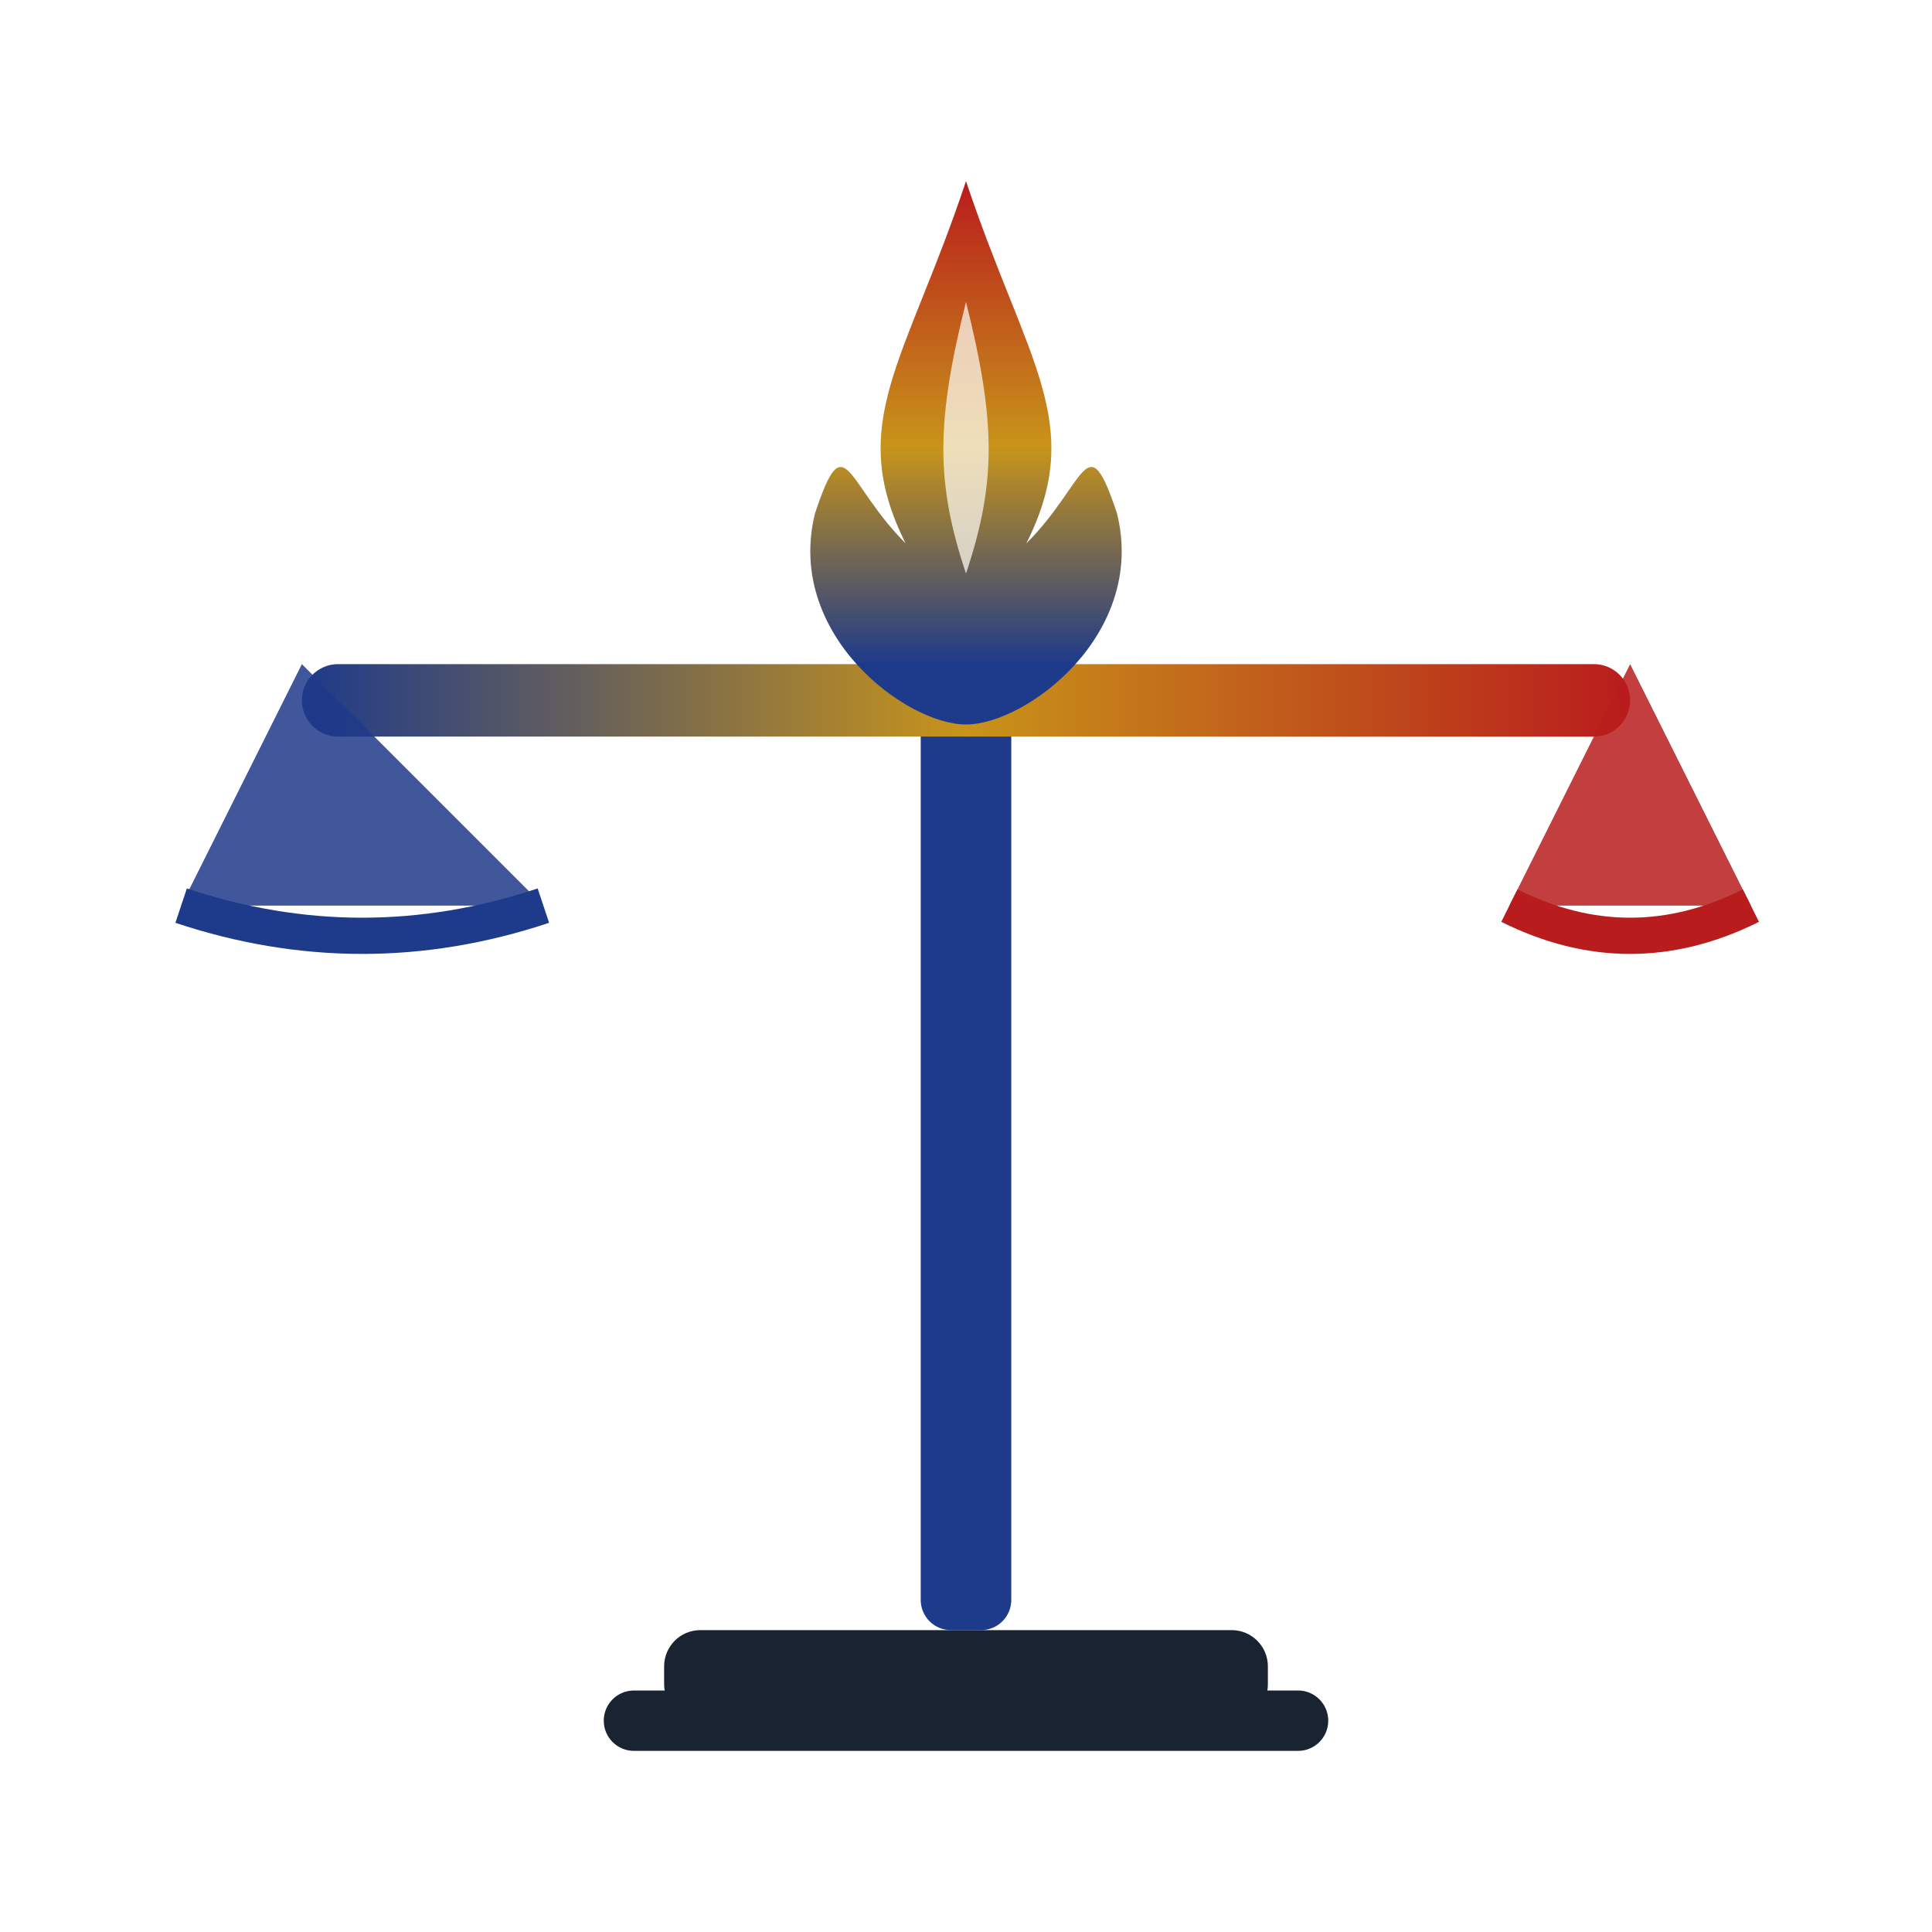
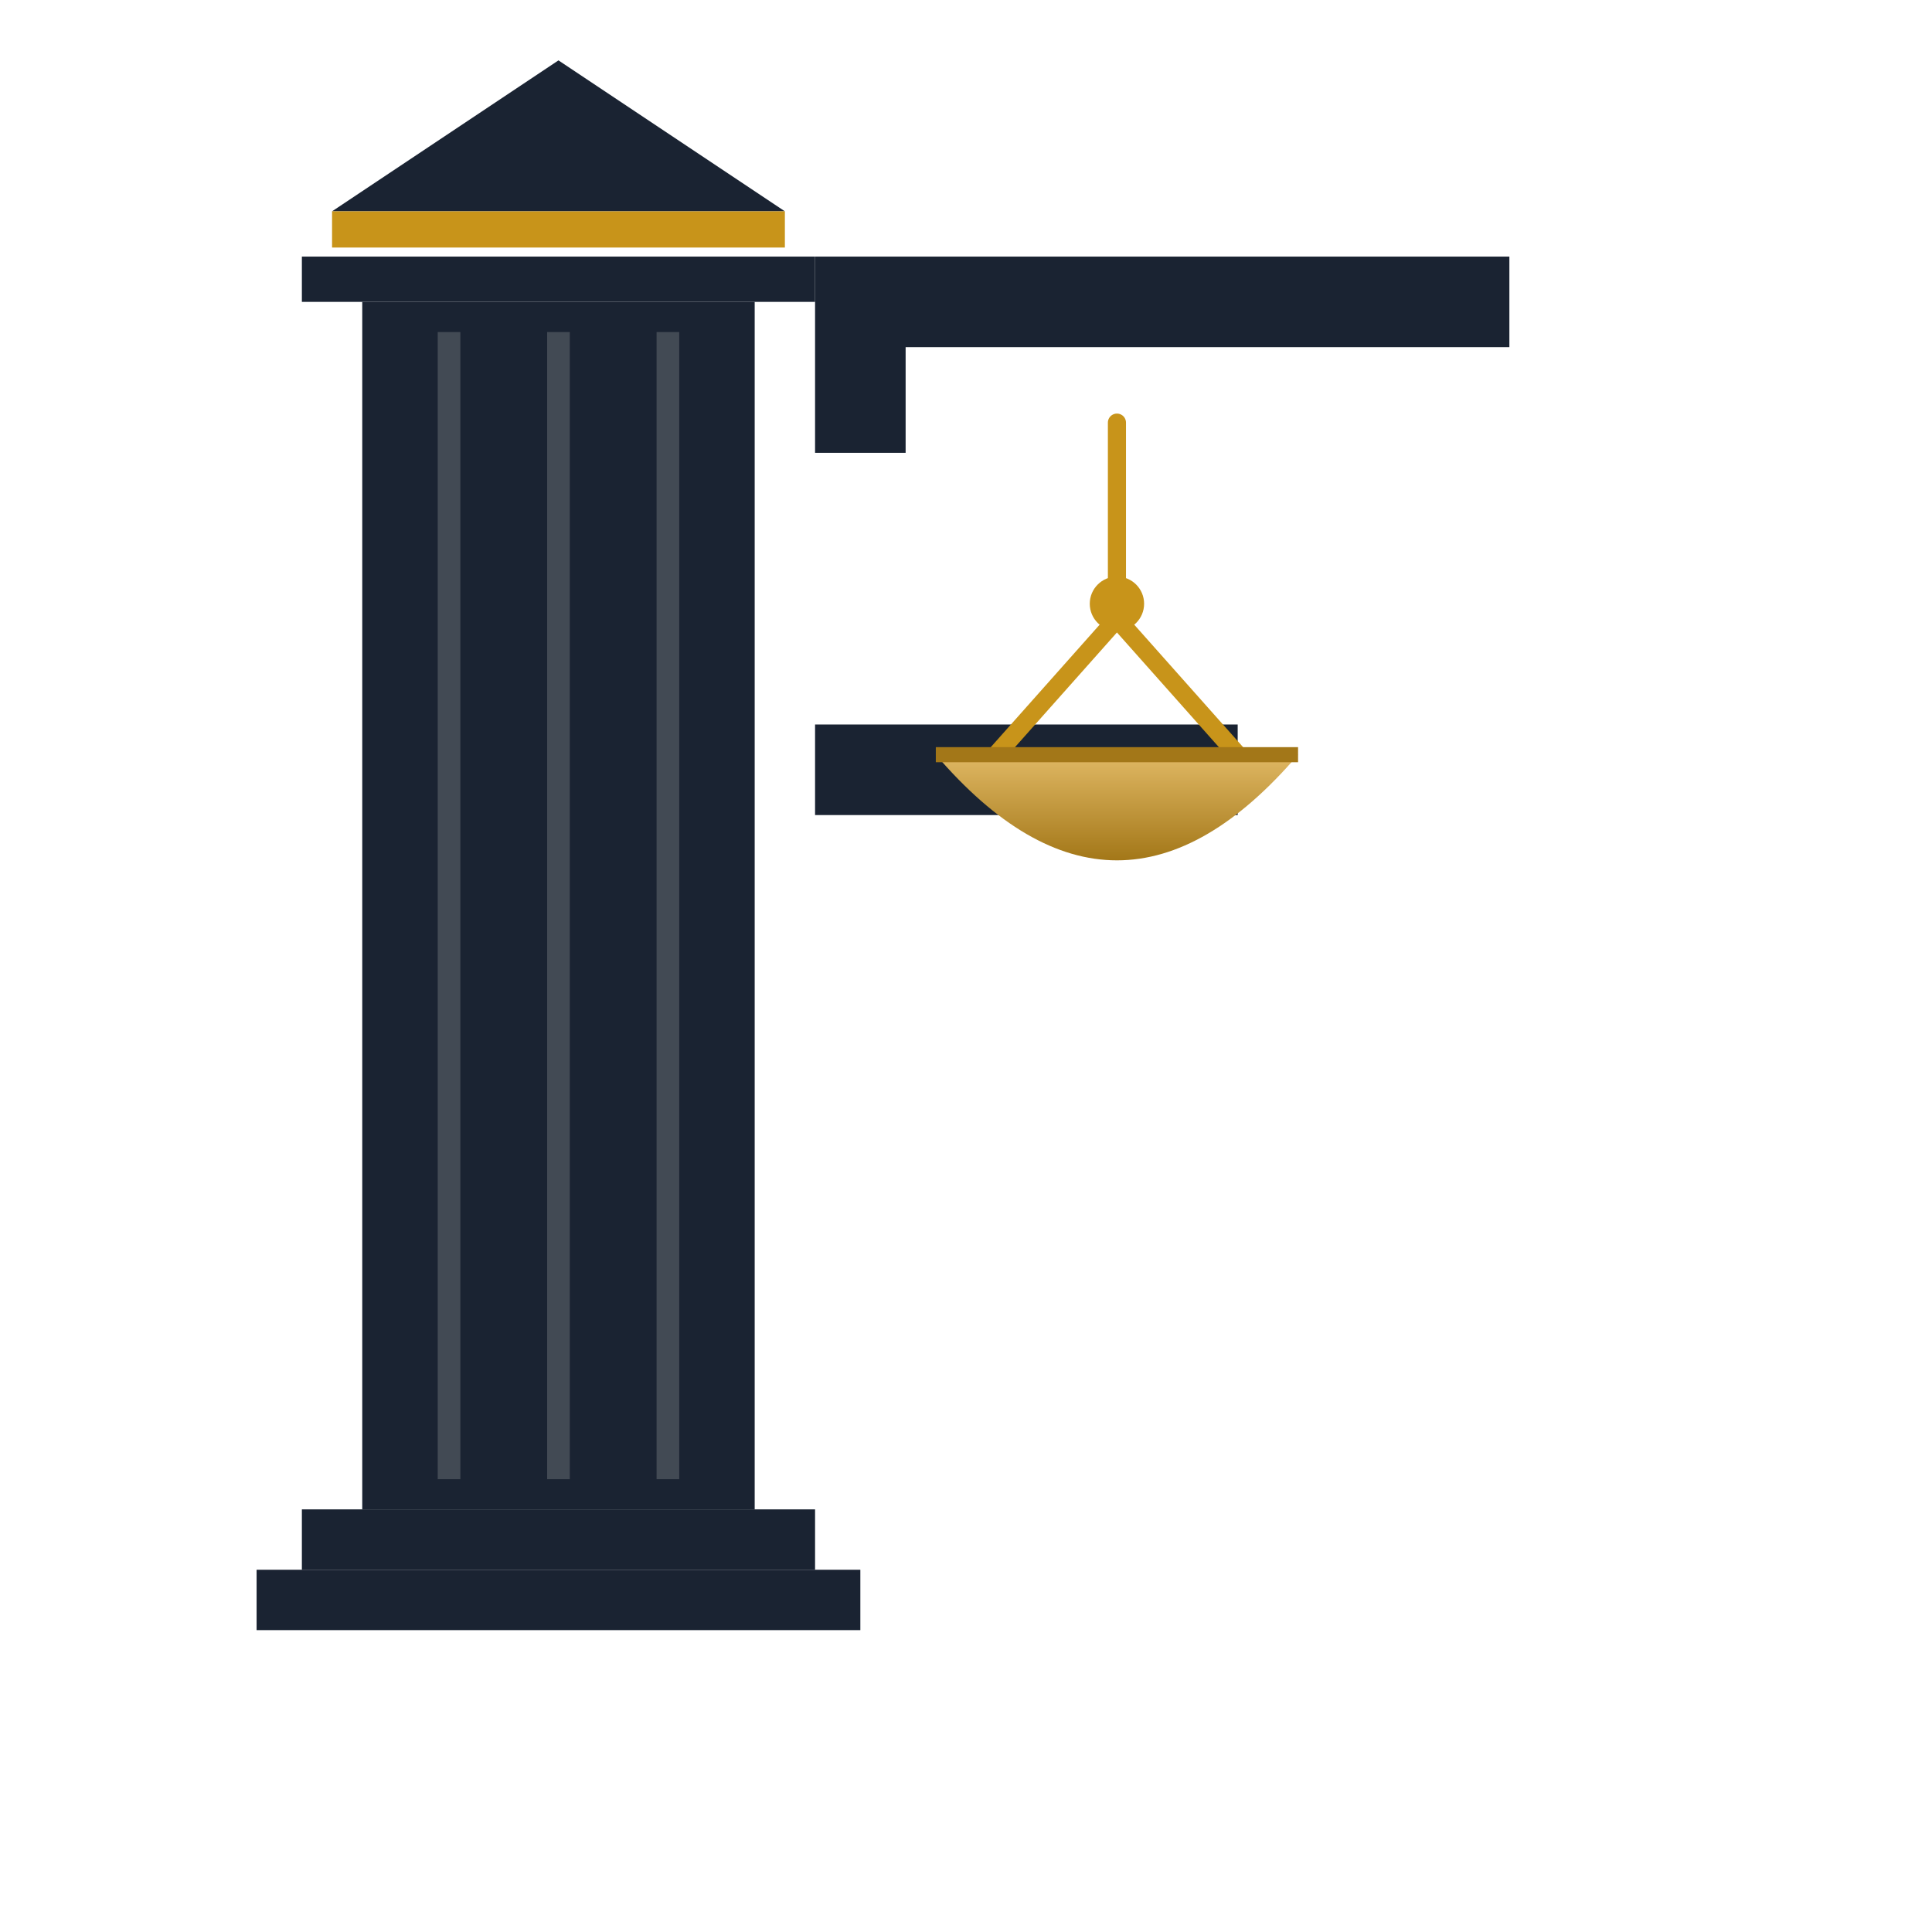
- <svg xmlns="http://www.w3.org/2000/svg" viewBox="0 0 64 64" fill="none">
+ <svg xmlns="http://www.w3.org/2000/svg" viewBox="0 0 128 128" fill="none">
  <defs>
-     <linearGradient id="frt-flame" x1="32" y1="6" x2="32" y2="22" gradientUnits="userSpaceOnUse">
-       <stop offset="0" stop-color="#B91C1C" />
-       <stop offset="0.55" stop-color="#C8941A" />
-       <stop offset="1" stop-color="#1E3A8A" />
-     </linearGradient>
-     <linearGradient id="frt-bar" x1="10" y1="32" x2="54" y2="32" gradientUnits="userSpaceOnUse">
-       <stop offset="0" stop-color="#1E3A8A" />
-       <stop offset="0.5" stop-color="#C8941A" />
-       <stop offset="1" stop-color="#B91C1C" />
+     <linearGradient id="frt-pan" x1="0" y1="0" x2="0" y2="1">
+       <stop offset="0" stop-color="#E0B864" />
+       <stop offset="1" stop-color="#A37718" />
    </linearGradient>
  </defs>
-   <rect x="30.5" y="22" width="3" height="32" rx="1" fill="#1E3A8A" />
-   <rect x="22" y="54" width="20" height="3" rx="1.2" fill="#1A2332" />
-   <rect x="20" y="56" width="24" height="2" rx="1" fill="#1A2332" />
-   <rect x="10" y="22" width="44" height="2.4" rx="1.2" fill="url(#frt-bar)" />
-   <path d="M10 22 L6 30 L18 30 Z" fill="#1E3A8A" opacity="0.85" />
-   <path d="M6 30 Q12 32 18 30" stroke="#1E3A8A" stroke-width="1.2" fill="none" />
-   <line x1="12" y1="22" x2="12" y2="22" stroke="#1E3A8A" stroke-width="1" />
-   <line x1="12" y1="22" x2="12" y2="22" />
-   <path d="M54 22 L50 30 L58 30 Z" fill="#B91C1C" opacity="0.85" />
-   <path d="M50 30 Q54 32 58 30" stroke="#B91C1C" stroke-width="1.2" fill="none" />
-   <path d="M32 6            C 30 12, 28 14, 30 18            C 28 16, 28 14, 27 17            C 26 21, 30 24, 32 24            C 34 24, 38 21, 37 17            C 36 14, 36 16, 34 18            C 36 14, 34 12, 32 6 Z" fill="url(#frt-flame)" />
-   <path d="M32 10 C 31 14, 31 16, 32 19 C 33 16, 33 14, 32 10 Z" fill="#FBF7EE" opacity="0.75" />
+   <path d="M22 14 L52 14 L37 4 Z" fill="#1A2332" />
+   <rect x="22" y="14" width="30" height="2.4" fill="#C8941A" />
+   <rect x="20" y="17" width="34" height="3" fill="#1A2332" />
+   <rect x="24" y="20" width="26" height="80" fill="#1A2332" />
+   <rect x="29" y="22" width="1.5" height="76" fill="#FBF7EE" opacity="0.18" />
+   <rect x="36.25" y="22" width="1.5" height="76" fill="#FBF7EE" opacity="0.18" />
+   <rect x="43.5" y="22" width="1.5" height="76" fill="#FBF7EE" opacity="0.18" />
+   <rect x="20" y="100" width="34" height="4" fill="#1A2332" />
+   <rect x="17" y="104" width="40" height="4" fill="#1A2332" />
+   <path d="M54 17 L100 17 L100 23 L60 23 L60 30 L54 30 Z" fill="#1A2332" />
+   <rect x="54" y="48" width="28" height="6" fill="#1A2332" />
+   <line x1="74" y1="28" x2="74" y2="40" stroke="#C8941A" stroke-width="1.2" stroke-linecap="round" />
+   <circle cx="74" cy="40" r="1.8" fill="#C8941A" />
+   <line x1="74" y1="41" x2="66" y2="50" stroke="#C8941A" stroke-width="1.2" stroke-linecap="round" />
+   <line x1="74" y1="41" x2="82" y2="50" stroke="#C8941A" stroke-width="1.2" stroke-linecap="round" />
+   <path d="M62 50 L86 50 Q74 64 62 50 Z" fill="url(#frt-pan)" />
+   <path d="M62 50 L86 50" stroke="#A37718" stroke-width="1" fill="none" />
</svg>
